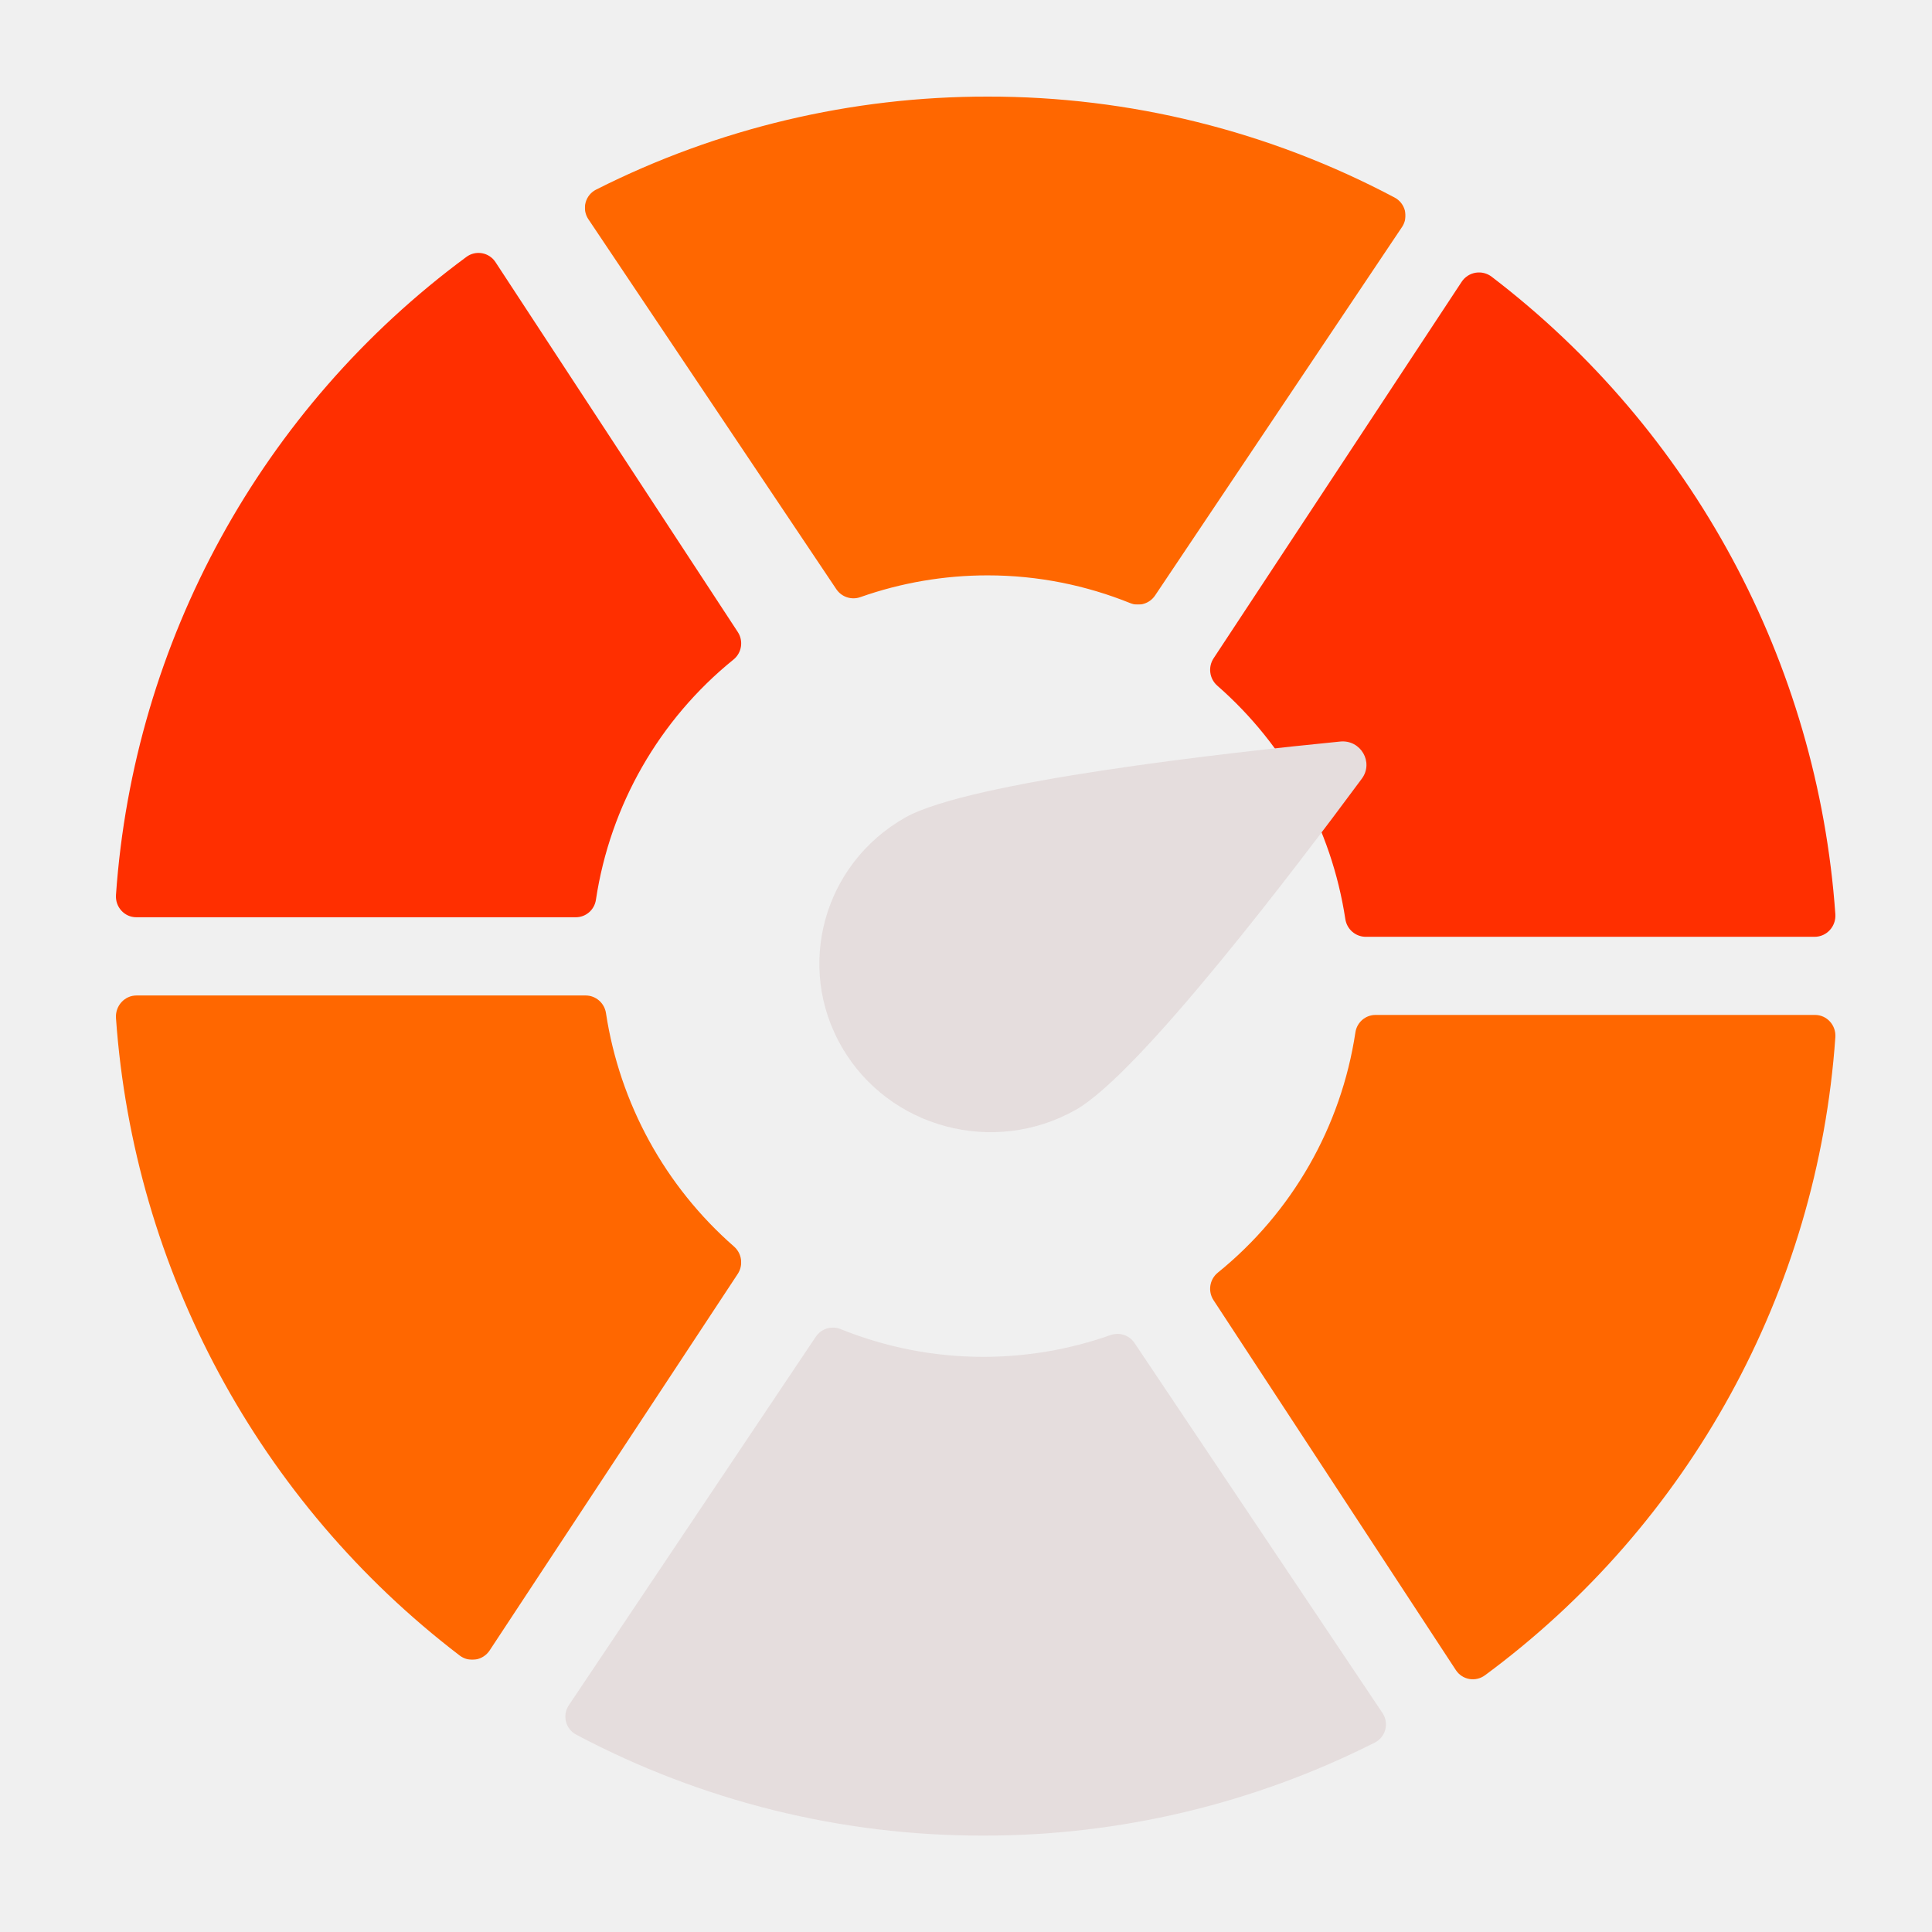
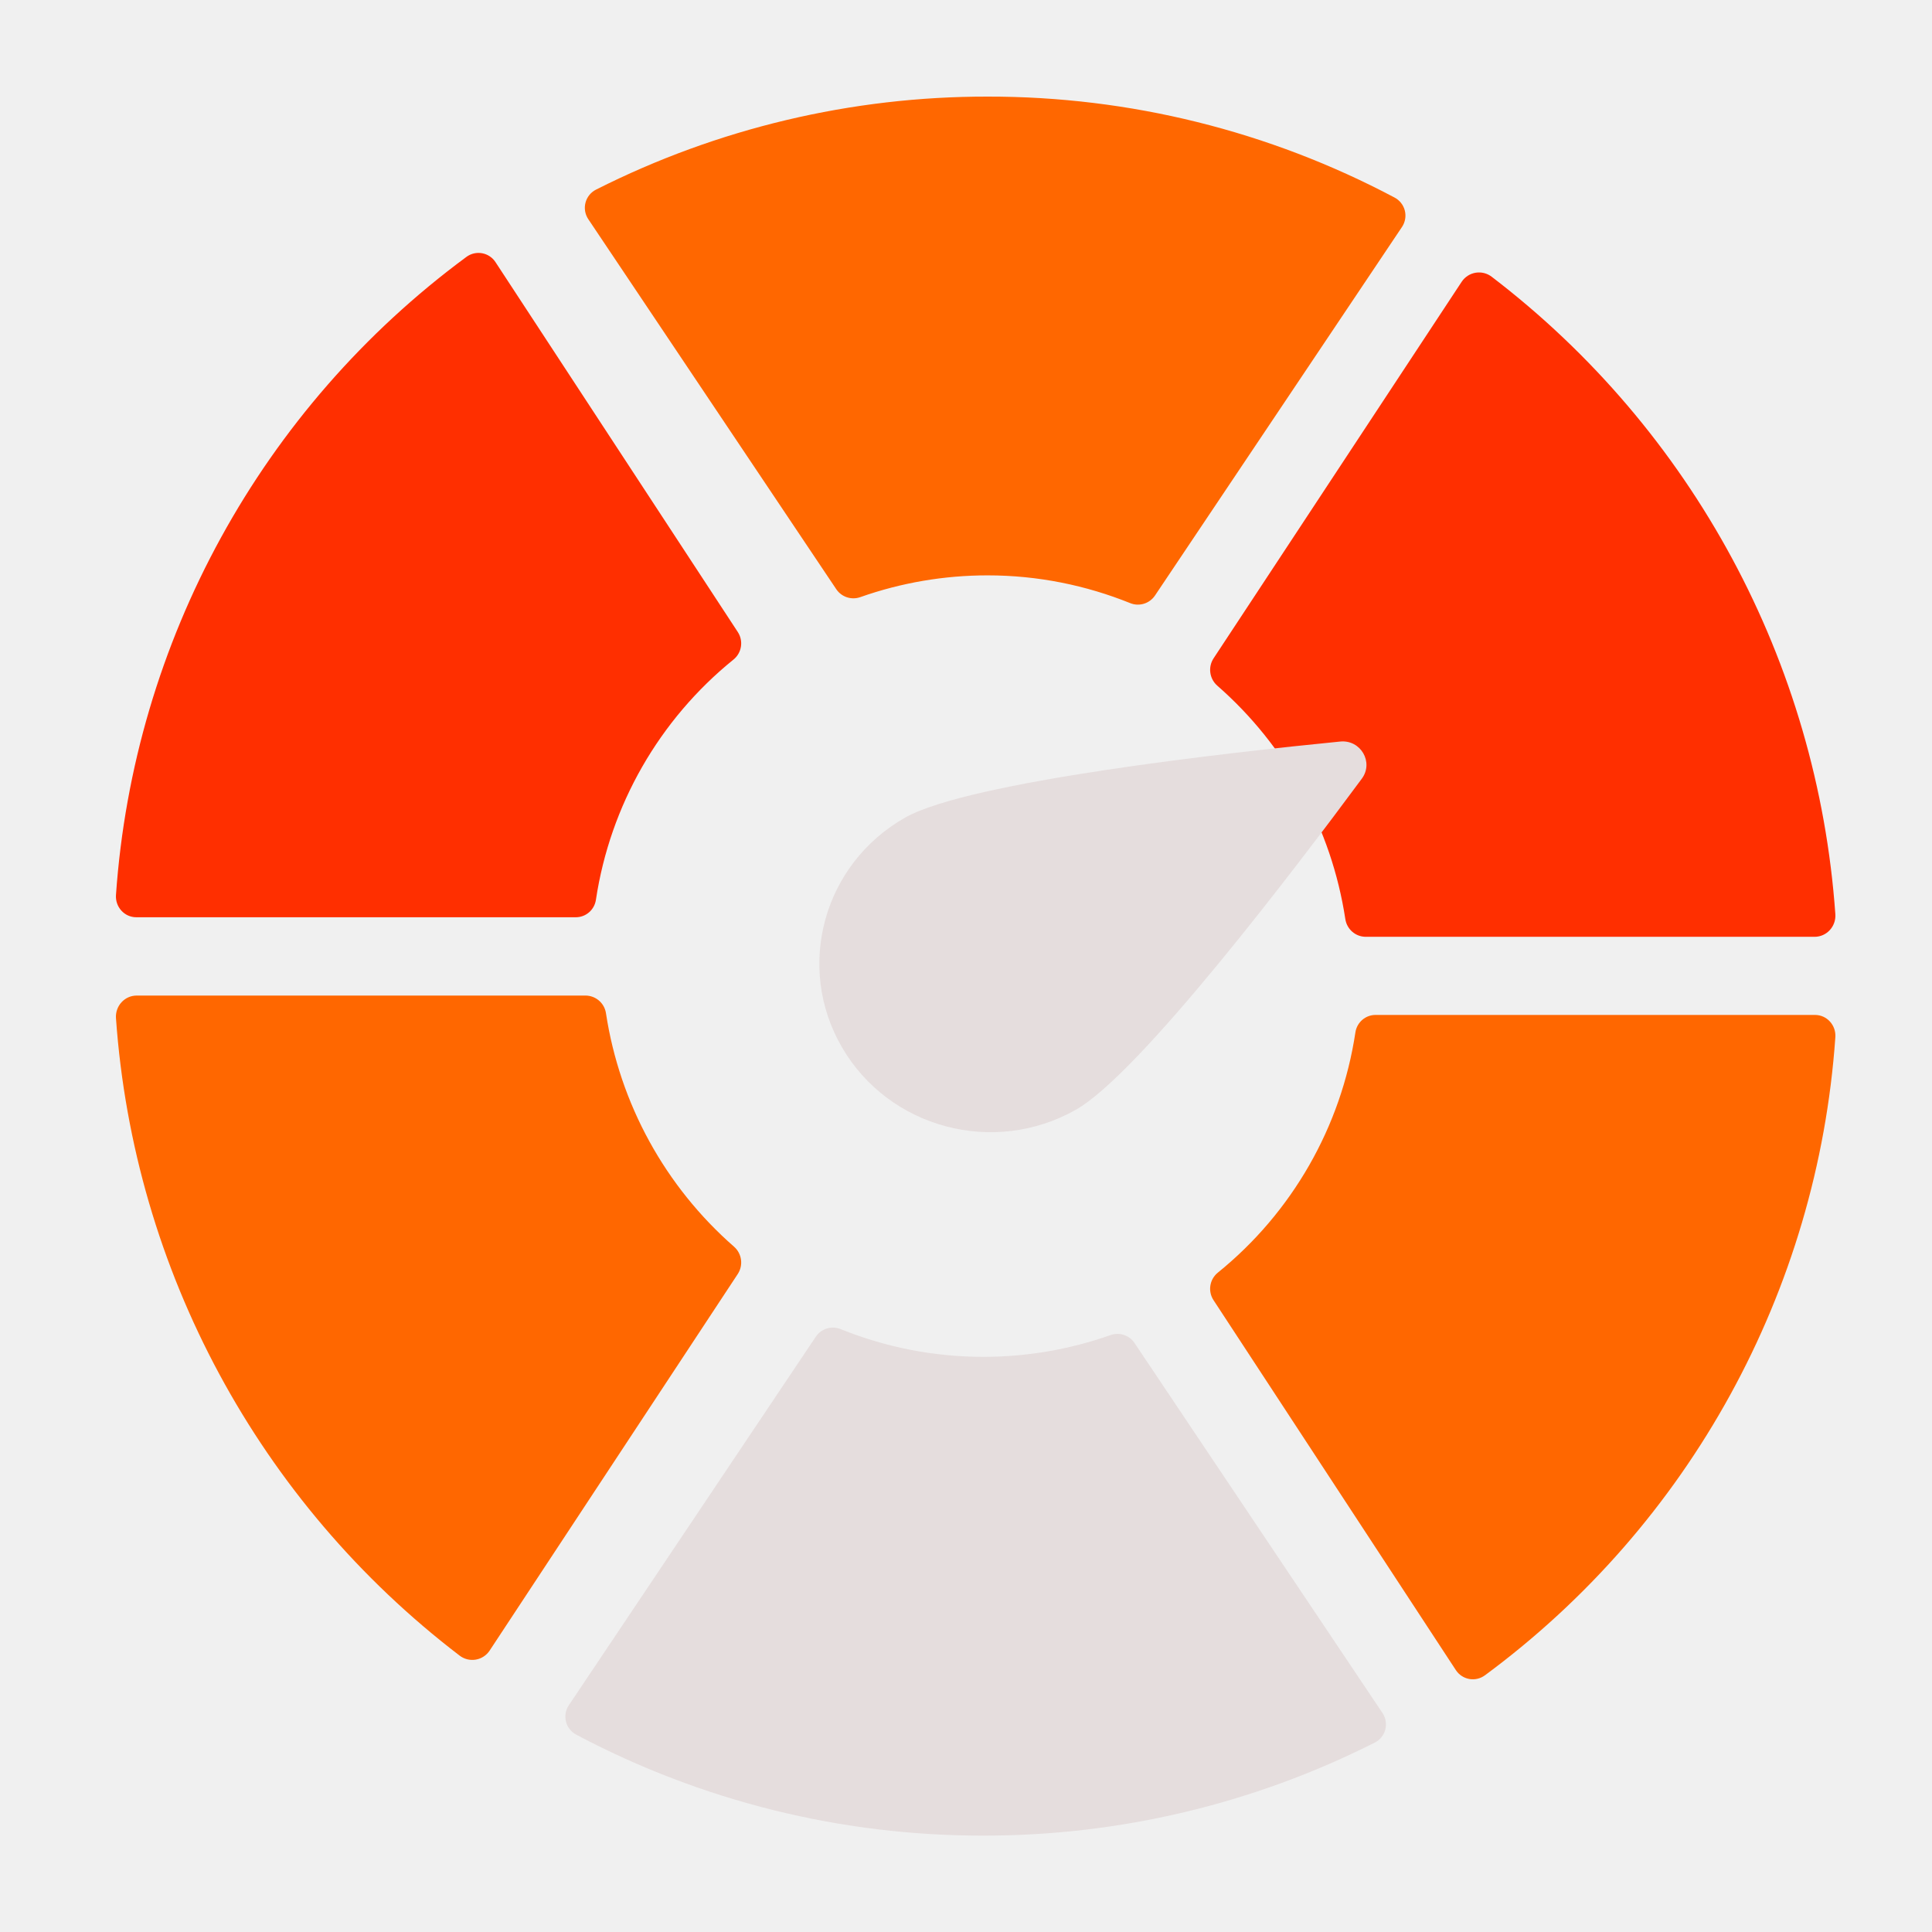
- <svg xmlns="http://www.w3.org/2000/svg" xmlns:xlink="http://www.w3.org/1999/xlink" width="100" height="100" viewBox="0 0 100 100">
+ <svg xmlns="http://www.w3.org/2000/svg" version="1.1" width="100" height="100" viewBox="0 0 100 100" xml:space="preserve">
  <defs>
-     <path id="habsk2aqza" d="M0 0h42.477v26.295H0z" />
-     <path id="b7zk769ipc" d="M0 0h32.364v34.386H0z" />
-   </defs>
-   <g fill="none" fill-rule="evenodd">
-     <path d="M0 0h100v100H0z" />
-     <g transform="translate(30.273 5)">
-       <mask id="bi03m2w0rb" fill="#fff">
-         <use xlink:href="#habsk2aqza" />
-       </mask>
-       <path d="M13.016 25.498c.27.402.78.572 1.24.41a19.782 19.782 0 0 1 6.593-1.127c2.615 0 5.103.518 7.384 1.438.466.188 1.001.02 1.28-.396L42.3 6.743a1.056 1.056 0 0 0-.396-1.522A44.812 44.812 0 0 0 20.85 0 44.83 44.83 0 0 0 .59 4.81a1.056 1.056 0 0 0-.412 1.532l12.838 19.156z" fill="#FF6700" mask="url(#bi03m2w0rb)" />
+ </defs>
+   <g transform="matrix(1 0 0 1 50 50)">
+     <g style="">
+       <g transform="matrix(1 0 0 1 0 0)">
+         <path style="stroke: none; stroke-width: 1; stroke-dasharray: none; stroke-linecap: butt; stroke-dashoffset: 0; stroke-linejoin: miter; stroke-miterlimit: 4; fill: none; fill-rule: evenodd; opacity: 1;" transform=" translate(-50, -50)" d="M 0 0 h 100 v 100 H 0 z" stroke-linecap="round" />
+       </g>
+       <g transform="matrix(1 0 0 1 1.51 -31.85)">
+         <path style="stroke: none; stroke-width: 1; stroke-dasharray: none; stroke-linecap: butt; stroke-dashoffset: 0; stroke-linejoin: miter; stroke-miterlimit: 4; fill: rgb(255,103,0); fill-rule: evenodd; opacity: 1;" transform=" translate(-21.24, -13.15)" d="M 13.016 25.498 c 0.27 0.402 0.78 0.572 1.24 0.41 a 19.782 19.782 0 0 1 6.593 -1.127 c 2.615 0 5.103 0.518 7.384 1.438 c 0.466 0.188 1.001 0.02 1.28 -0.396 L 42.3 6.743 a 1.056 1.056 0 0 0 -0.396 -1.522 A 44.812 44.812 0 0 0 20.85 0 A 44.83 44.83 0 0 0 0.59 4.81 a 1.056 1.056 0 0 0 -0.412 1.532 l 12.838 19.156 z" stroke-linecap="round" />
+       </g>
+       <g transform="matrix(1 0 0 1 0.5 -19.21)">
+         <path style="stroke: none; stroke-width: 1; stroke-dasharray: none; stroke-linecap: butt; stroke-dashoffset: 0; stroke-linejoin: miter; stroke-miterlimit: 4; fill: rgb(255,47,0); fill-rule: evenodd; opacity: 1;" transform=" translate(-50.5, -30.79)" d="m 75.656 14.585 l -12.84 19.488 a 1.089 1.089 0 0 0 0.19 1.416 a 20.07 20.07 0 0 1 6.628 12.083 c 0.08 0.528 0.53 0.917 1.06 0.917 h 23.228 c 0.63 0 1.12 -0.542 1.075 -1.174 a 45.556 45.556 0 0 0 -17.783 -32.987 a 1.076 1.076 0 0 0 -1.558 0.257 M 24.139 13.299 A 44.929 44.929 0 0 0 6.003 46.32 c -0.045 0.623 0.435 1.157 1.052 1.157 h 22.749 c 0.518 0 0.961 -0.38 1.04 -0.9 a 19.79 19.79 0 0 1 7.123 -12.44 c 0.427 -0.346 0.523 -0.963 0.221 -1.424 L 25.646 13.567 a 1.05 1.05 0 0 0 -1.507 -0.268" stroke-linecap="round" />
+       </g>
+       <g transform="matrix(1 0 0 1 0.5 31.86)">
+         <path style="stroke: none; stroke-width: 1; stroke-dasharray: none; stroke-linecap: butt; stroke-dashoffset: 0; stroke-linejoin: miter; stroke-miterlimit: 4; fill: rgb(229,221,221); fill-rule: evenodd; opacity: 1;" transform=" translate(-50.5, -81.86)" d="M 58.723 69.514 a 1.066 1.066 0 0 0 -1.24 -0.411 a 19.782 19.782 0 0 1 -6.594 1.127 c -2.614 0 -5.102 -0.518 -7.383 -1.437 a 1.065 1.065 0 0 0 -1.28 0.395 l -12.787 19.08 a 1.056 1.056 0 0 0 0.395 1.522 a 44.812 44.812 0 0 0 21.055 5.221 a 44.83 44.83 0 0 0 20.26 -4.81 a 1.056 1.056 0 0 0 0.412 -1.531 L 58.723 69.514 z" stroke-linecap="round" />
+       </g>
+       <g transform="matrix(1 0 0 1 -27.82 18.72)">
+         <path style="stroke: none; stroke-width: 1; stroke-dasharray: none; stroke-linecap: butt; stroke-dashoffset: 0; stroke-linejoin: miter; stroke-miterlimit: 4; fill: rgb(255,103,0); fill-rule: evenodd; opacity: 1;" transform=" translate(-16.18, -17.19)" d="m 19.344 33.903 l 12.84 -19.487 a 1.089 1.089 0 0 0 -0.19 -1.417 A 20.069 20.069 0 0 1 25.365 0.916 A 1.075 1.075 0 0 0 24.306 0 H 1.077 C 0.448 0 -0.042 0.541 0.003 1.174 a 45.556 45.556 0 0 0 17.783 32.987 a 1.076 1.076 0 0 0 1.558 -0.258" stroke-linecap="round" />
+       </g>
+       <g transform="matrix(1 0 0 1 28.82 19.73)">
+         <path style="stroke: none; stroke-width: 1; stroke-dasharray: none; stroke-linecap: butt; stroke-dashoffset: 0; stroke-linejoin: miter; stroke-miterlimit: 4; fill: rgb(255,103,0); fill-rule: evenodd; opacity: 1;" transform=" translate(-78.82, -69.73)" d="M 76.861 86.713 A 44.929 44.929 0 0 0 94.997 53.69 c 0.045 -0.623 -0.435 -1.157 -1.052 -1.157 H 71.196 c -0.518 0 -0.961 0.381 -1.04 0.9 a 19.79 19.79 0 0 1 -7.123 12.44 a 1.076 1.076 0 0 0 -0.221 1.424 l 12.542 19.146 a 1.05 1.05 0 0 0 1.507 0.269" stroke-linecap="round" />
+       </g>
+       <g transform="matrix(1 0 0 1 6.57 -1.51)">
+         <path style="stroke: none; stroke-width: 1; stroke-dasharray: none; stroke-linecap: butt; stroke-dashoffset: 0; stroke-linejoin: miter; stroke-miterlimit: 4; fill: rgb(229,221,221); fill-rule: evenodd; opacity: 1;" transform=" translate(-56.57, -48.49)" d="M 55.682 57.444 c -4.245 2.397 -9.66 0.954 -12.096 -3.225 s -0.969 -9.51 3.276 -11.907 c 3.3 -1.863 16.698 -3.357 22.507 -3.93 c 1.06 -0.105 1.746 1.072 1.12 1.92 c -3.435 4.647 -11.508 15.279 -14.807 17.142" stroke-linecap="round" />
+       </g>
    </g>
-     <path d="m75.656 14.585-12.84 19.488a1.089 1.089 0 0 0 .19 1.416 20.07 20.07 0 0 1 6.628 12.083c.08.528.53.917 1.06.917h23.228c.63 0 1.12-.542 1.075-1.174a45.556 45.556 0 0 0-17.783-32.987 1.076 1.076 0 0 0-1.558.257M24.139 13.299A44.929 44.929 0 0 0 6.003 46.32c-.045.623.435 1.157 1.052 1.157h22.749c.518 0 .961-.38 1.04-.9a19.79 19.79 0 0 1 7.123-12.44c.427-.346.523-.963.221-1.424L25.646 13.567a1.05 1.05 0 0 0-1.507-.268" fill="#FF2F00" />
-     <path d="M58.723 69.514a1.066 1.066 0 0 0-1.24-.411 19.782 19.782 0 0 1-6.594 1.127c-2.614 0-5.102-.518-7.383-1.437a1.065 1.065 0 0 0-1.28.395l-12.787 19.08a1.056 1.056 0 0 0 .395 1.522 44.812 44.812 0 0 0 21.055 5.221 44.83 44.83 0 0 0 20.26-4.81 1.056 1.056 0 0 0 .412-1.531L58.723 69.514z" fill="#E5DDDD" />
-     <g transform="translate(6 51.523)">
-       <mask id="4ulpgwbdfd" fill="#fff">
-         <use xlink:href="#b7zk769ipc" />
-       </mask>
-       <path d="m19.344 33.903 12.84-19.487a1.089 1.089 0 0 0-.19-1.417A20.069 20.069 0 0 1 25.365.916 1.075 1.075 0 0 0 24.306 0H1.077C.448 0-.042.541.003 1.174a45.556 45.556 0 0 0 17.783 32.987 1.076 1.076 0 0 0 1.558-.258" fill="#FF6700" mask="url(#4ulpgwbdfd)" />
-     </g>
-     <path d="M76.861 86.713A44.929 44.929 0 0 0 94.997 53.69c.045-.623-.435-1.157-1.052-1.157H71.196c-.518 0-.961.381-1.04.9a19.79 19.79 0 0 1-7.123 12.44 1.076 1.076 0 0 0-.221 1.424l12.542 19.146a1.05 1.05 0 0 0 1.507.269" fill="#FF6700" />
-     <path d="M55.682 57.444c-4.245 2.397-9.66.954-12.096-3.225s-.969-9.51 3.276-11.907c3.3-1.863 16.698-3.357 22.507-3.93 1.06-.105 1.746 1.072 1.12 1.92-3.435 4.647-11.508 15.279-14.807 17.142" fill="#E5DDDD" />
  </g>
</svg>
